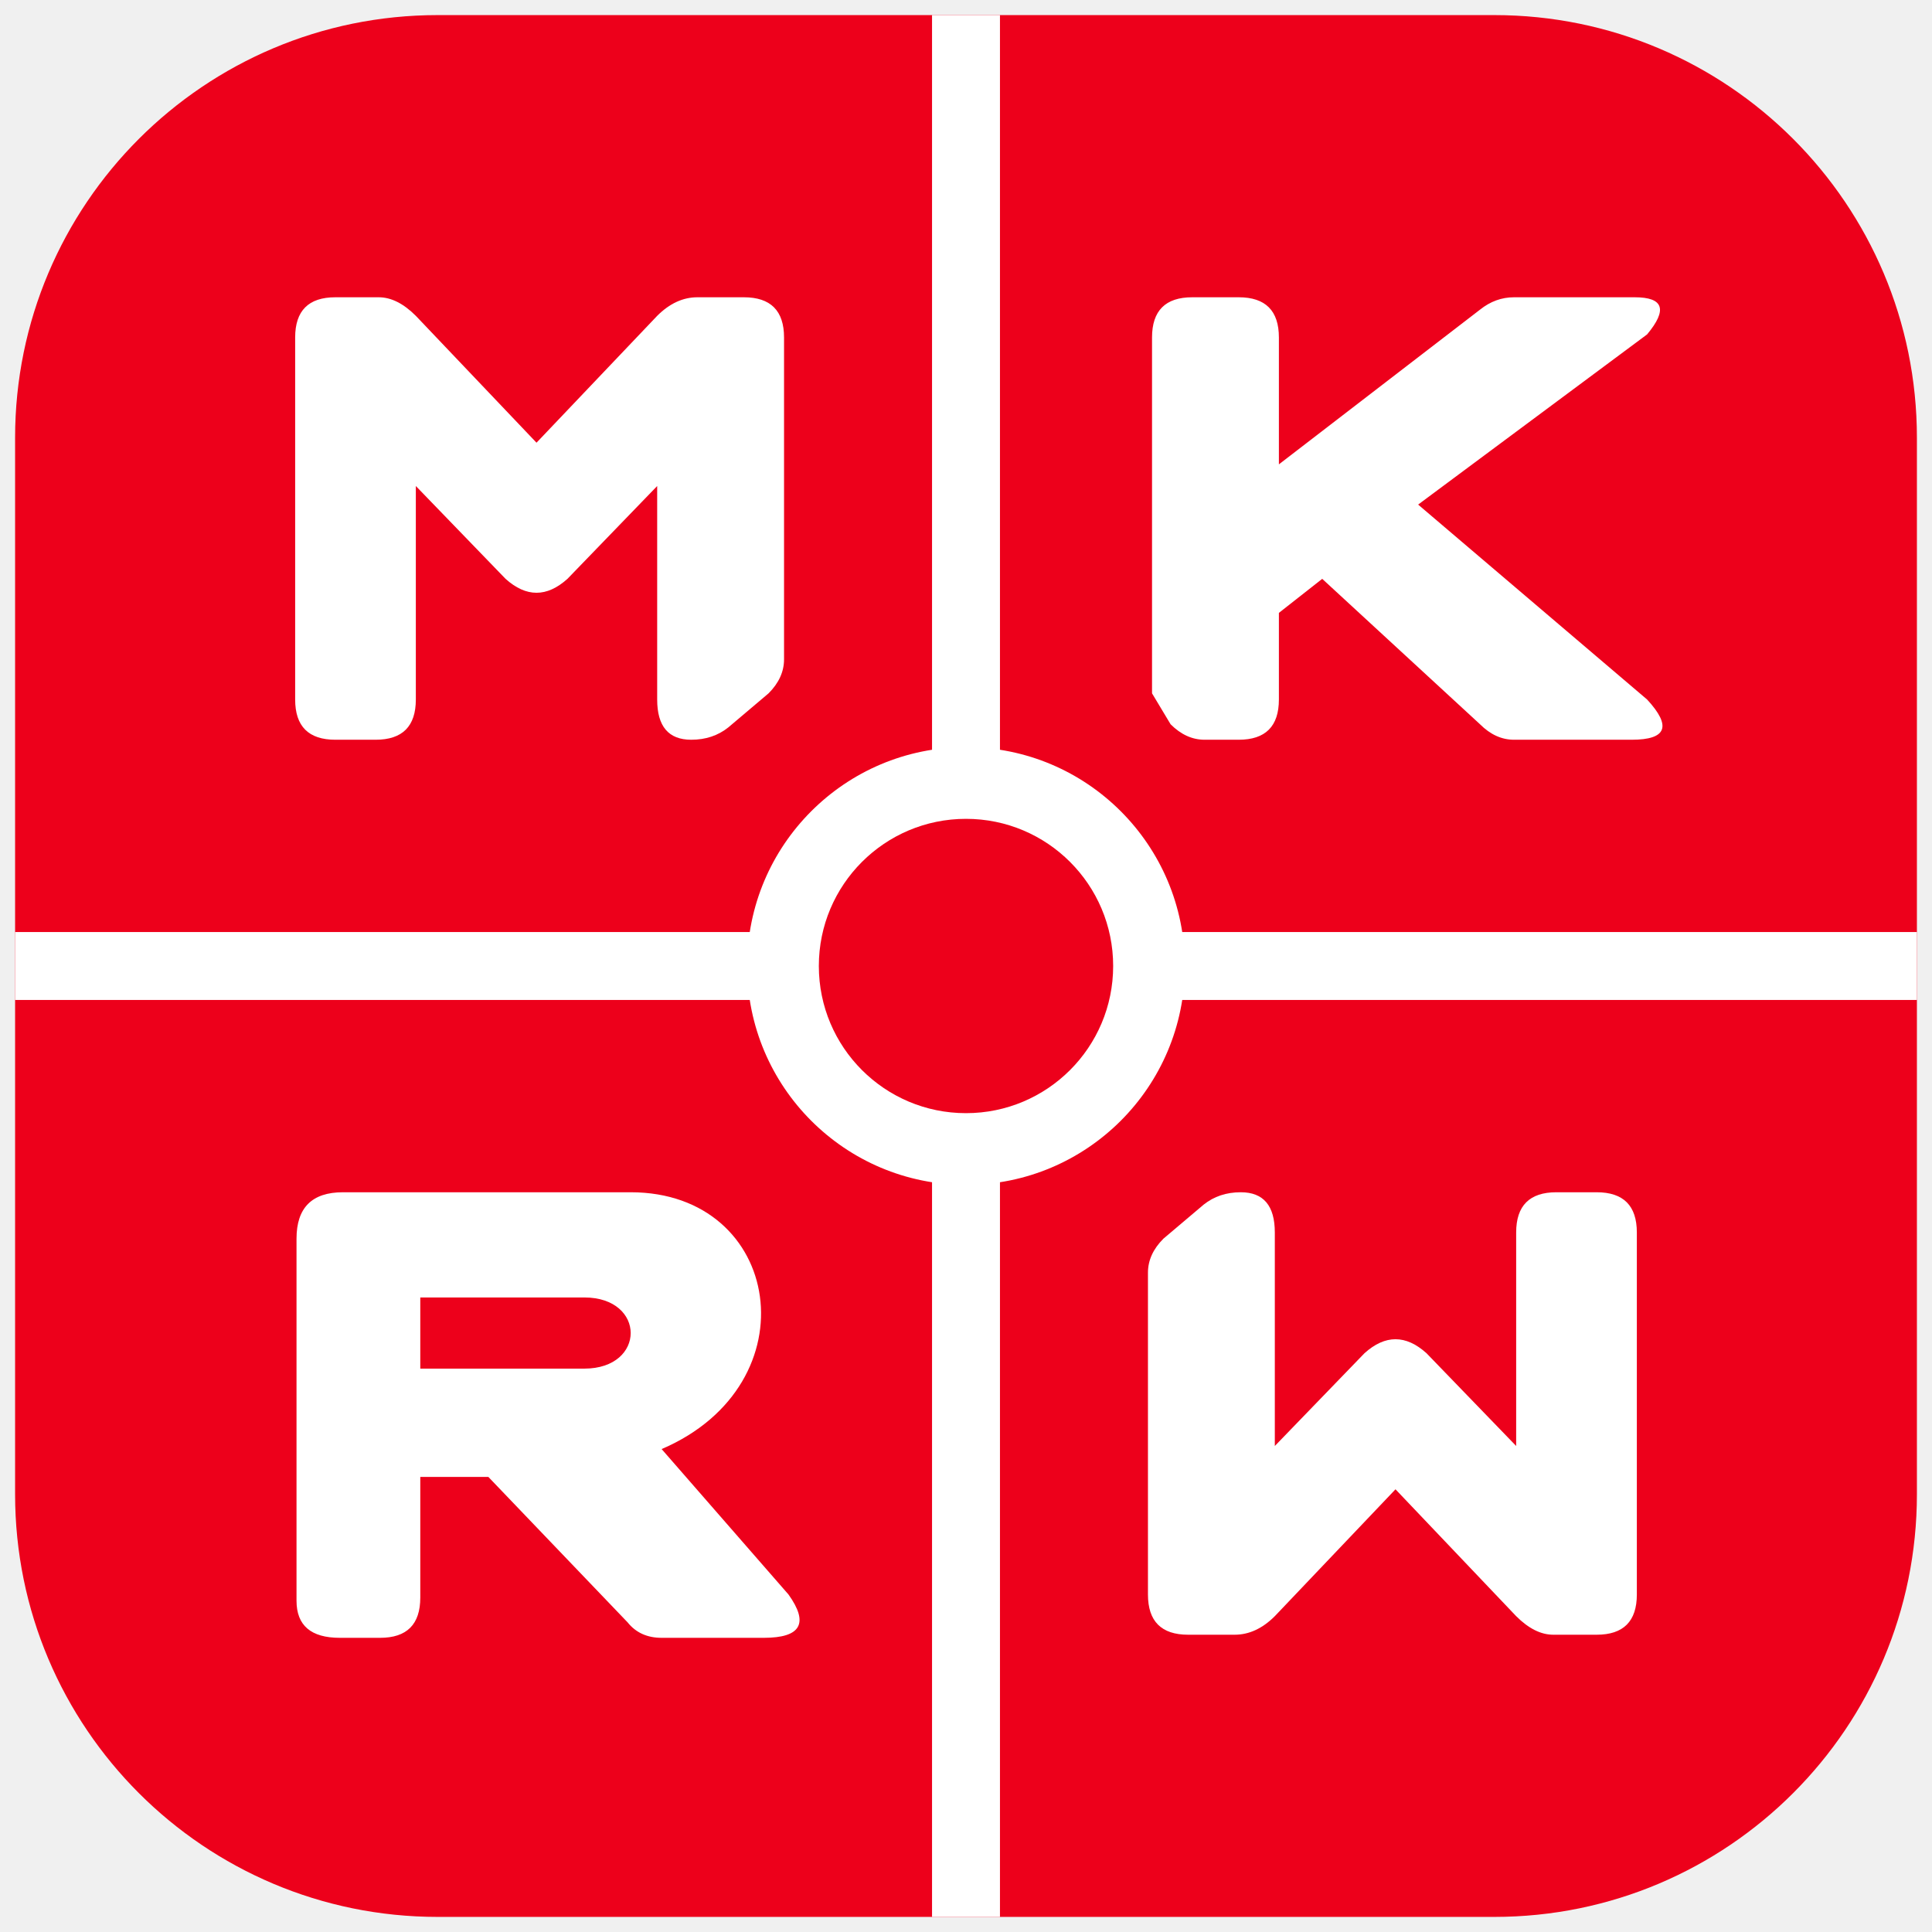
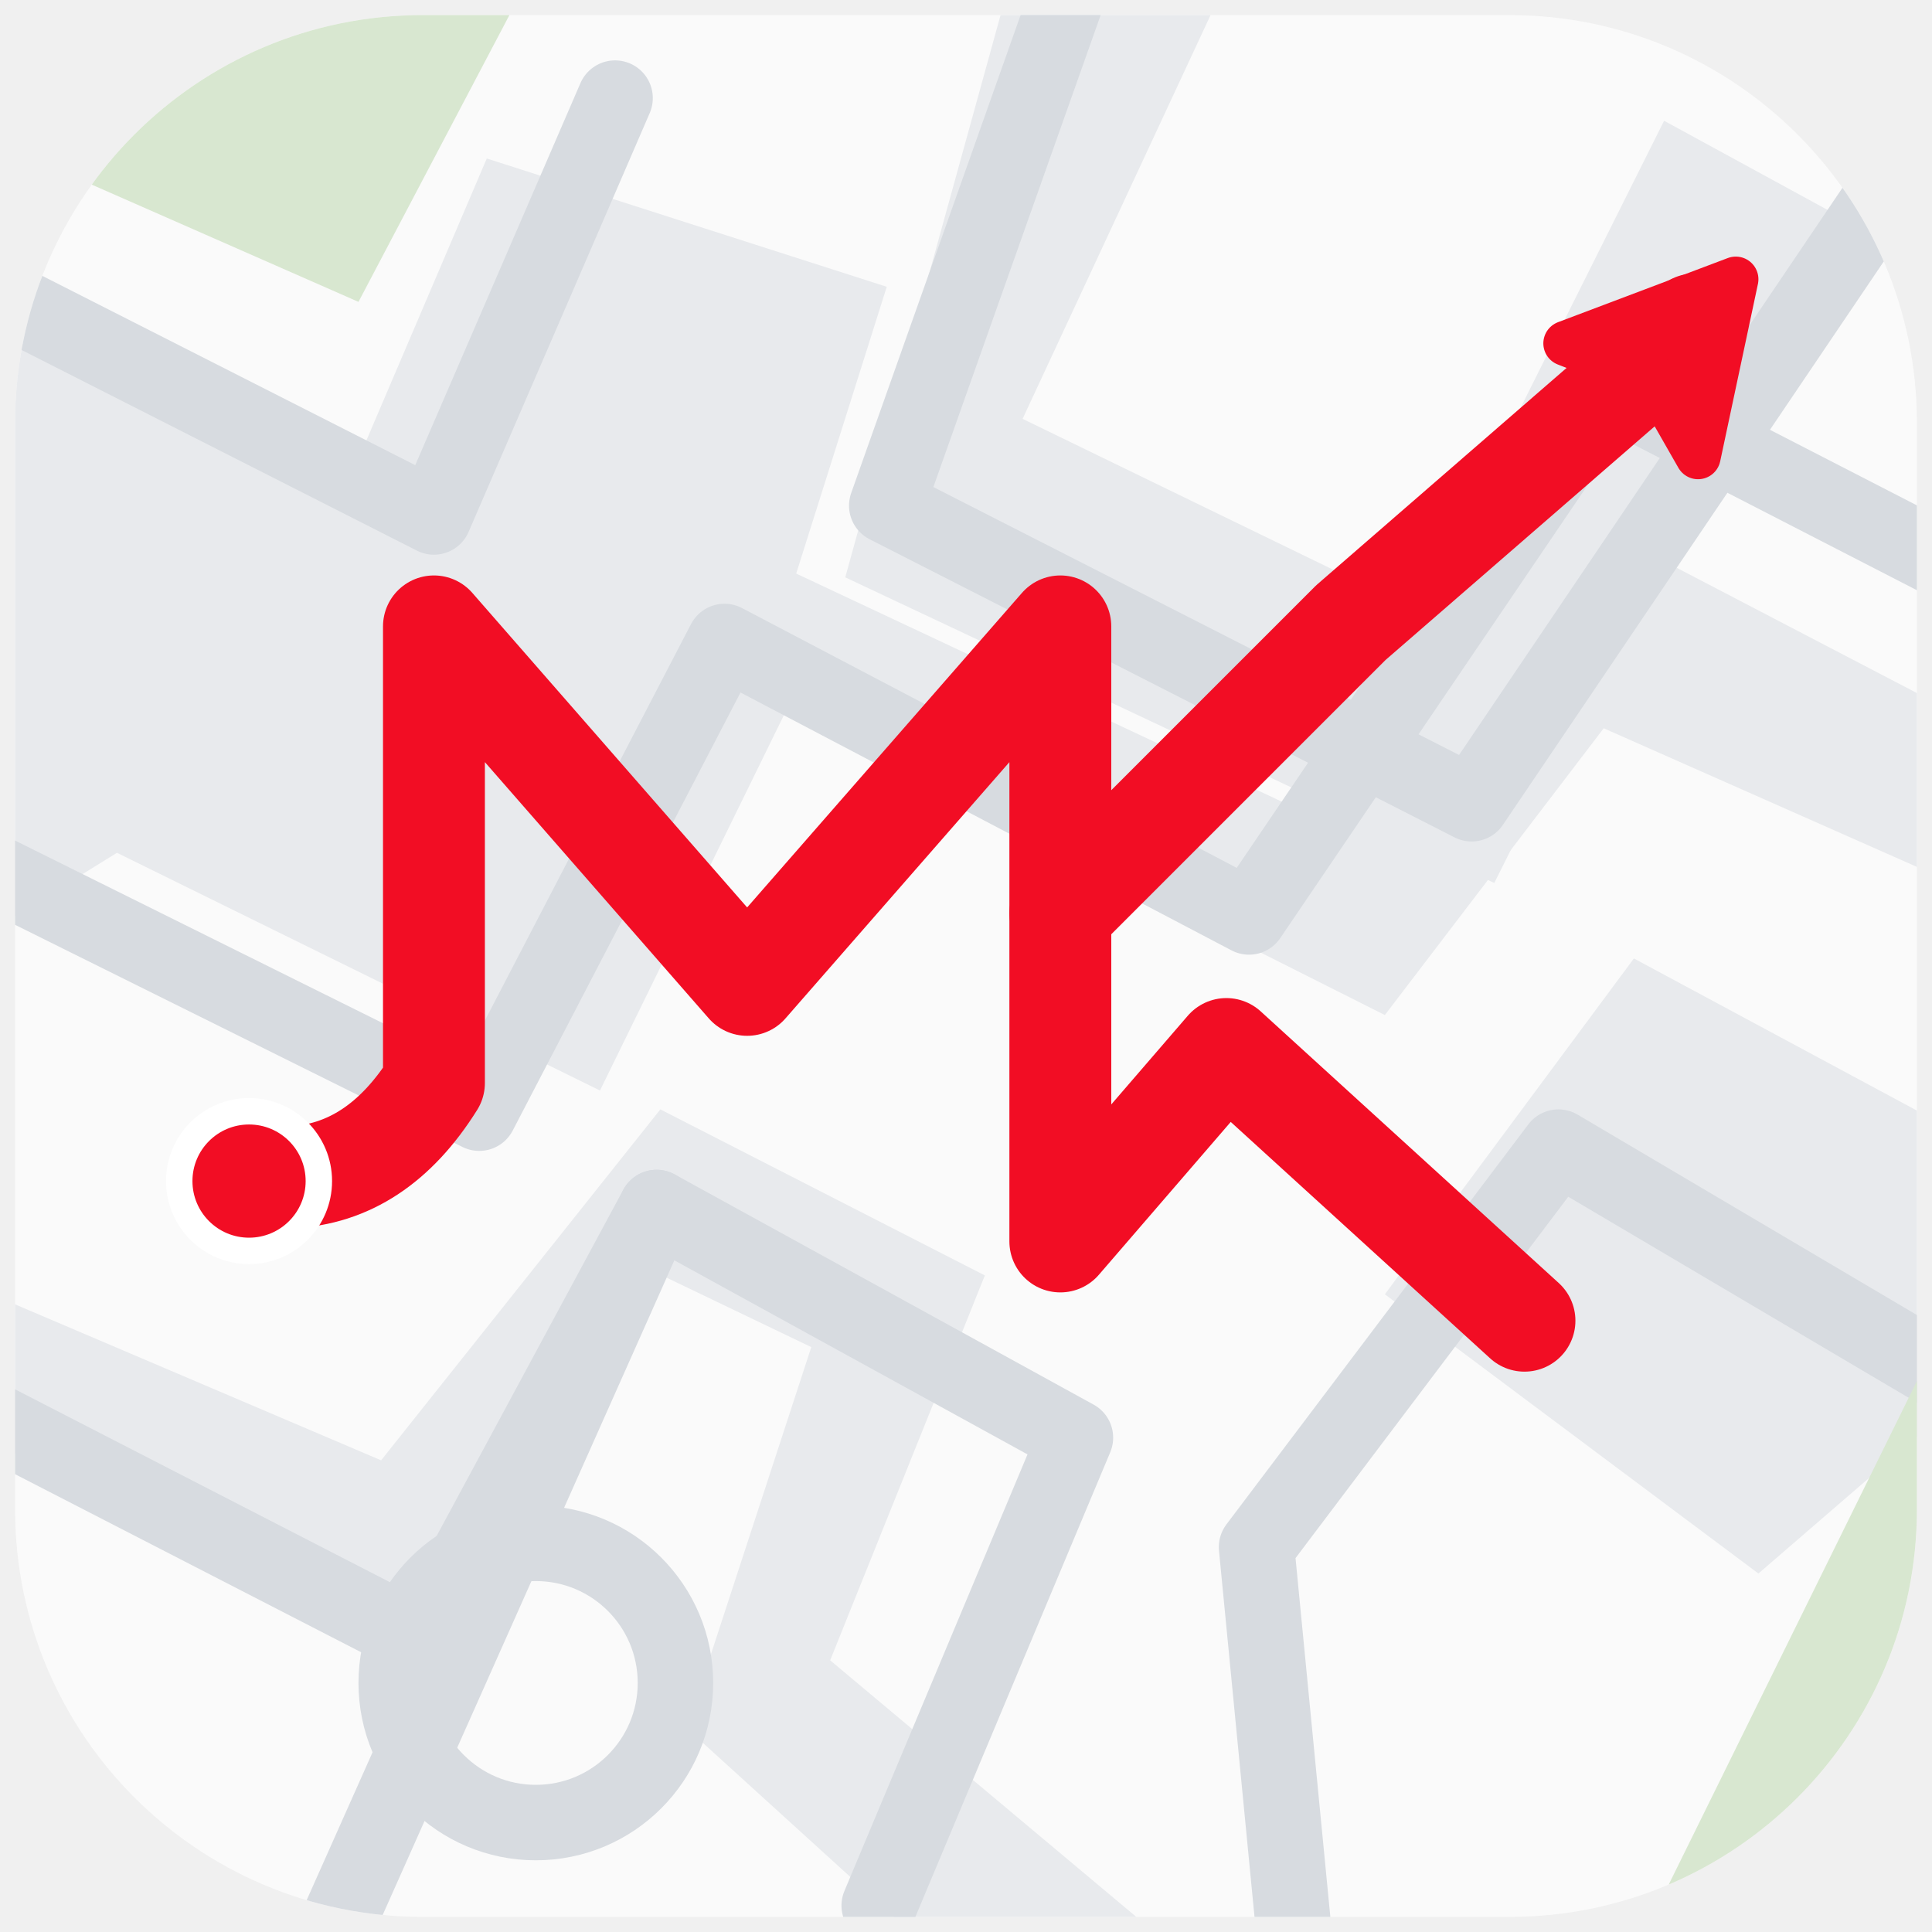
<svg xmlns="http://www.w3.org/2000/svg" viewBox="0 0 512 512" role="img" aria-labelledby="title desc">
-   <rect id="tile" x="4" y="4" width="504" height="504" rx="112" fill="#ed001b" />
-   <g id="mark" fill="#fff">
-     <path d="M256 4v504M4 256h504" fill="none" stroke="#fff" stroke-width="18" />
-     <circle cx="256" cy="256" r="58" />
-     <circle cx="256" cy="256" r="39" fill="#ed001b" />
-     <path transform="matrix(.82 0 0 .82 25.74 24.66)" d="M64 187V79Q64 66 77 66H91Q97 66 103 72L142 113L181 72Q187 66 194 66H209Q222 66 222 79V183Q222 189 217 194L204 205Q199 209 192 209Q181 209 181 196V127L152 157Q142 166 132 157L103 127V196Q103 209 90 209H77Q64 209 64 196Z" />
-     <path transform="matrix(.82 0 0 .82 67.5 24.66)" d="M290 194V79Q290 66 303 66H318Q331 66 331 79V120L396 70Q401 66 407 66H446Q460 66 450 78L376 133L450 196Q462 209 445 209H407Q401 209 396 204L345 157L331 168V196Q331 209 318 209H307Q301 209 296 204Z" />
-     <path transform="matrix(.82 0 0 .82 26.1 67.5)" fill-rule="evenodd" d="M64 435V318Q64 303 79 303H172C221 303 231 365 182 386L223 433Q233 447 215 447H182Q175 447 171 442L126 395H104V434Q104 447 91 447H78Q64 447 64 435ZM104 337V360H157C177 360 177 337 157 337Z" />
-     <path transform="matrix(-.82 0 0 -.82 486.26 487.34)" d="M64 187V79Q64 66 77 66H91Q97 66 103 72L142 113L181 72Q187 66 194 66H209Q222 66 222 79V183Q222 189 217 194L204 205Q199 209 192 209Q181 209 181 196V127L152 157Q142 166 132 157L103 127V196Q103 209 90 209H77Q64 209 64 196Z" />
+   <defs>
+     <clipPath id="tile-clip">
+       <rect x="4" y="4" width="504" height="504" rx="108" />
+     </clipPath>
+   </defs>
+   <rect id="tile" x="4" y="4" width="504" height="504" rx="108" fill="#fafafa" />
+   <g clip-path="url(#tile-clip)">
+     <g fill="#e8eaed">
+       <path d="M-24 77 91 131 129 42 235 76 211 152 343 214 407 131 547 204v43L425 193 367 269 208 189 159 289 31 226-24 260Z" />
+       <path d="M-14 338 101 387 175 294 261 338 220 440 325 528h-66L182 458 215 357 165 333 111 430-18 376Z" />
+       <path d="m274-28 51 23-54 116 105 51 65-130 44 24-89 178-172-81Z" />
+       <path d="m513 297-80-43-66 89 99 74 66-57-6-47Z" />
+     </g>
+     <g fill="none" stroke="#d7dbe0" stroke-width="20" stroke-linecap="round" stroke-linejoin="round">
+       <path d="M-17 70 115 137 163 26" />
+       <path d="M-18 223 127 295 192 170 331 243 426 103 531 157" />
+       <path d="M-26 364 112 435 174 320 285 381 233 505" />
+       <path d="M291-24 235 134 390 213 511 34" />
+       <path d="M346 544 333 410 413 304 540 379" />
+       <path d="m84 522 90-202" />
+       <circle cx="142" cy="446" r="37" />
+     </g>
+     <g fill="#d8e7d0">
+       <path d="M4 4h131L95 80 4 40Z" />
+       <path d="m438 508 70-142v142Z" />
+     </g>
+     <path fill="#c1dff2" d="m472 508 36-78v78Z" />
+     <g id="mark" fill="none" stroke="#f20d24" stroke-width="27" stroke-linecap="round" stroke-linejoin="round">
+       <path d="M77 312Q100 311 115 287V166L198 261 281 166V329L325 278 404 350" />
+       <path d="M281 242 358 165 449 86" />
+     </g>
+     <circle cx="66" cy="313" r="22" fill="#fff" />
+     <circle cx="66" cy="313" r="15" fill="#f20d24" />
+     <path d="m415 91 45-17-10 47-12-21Z" fill="#f20d24" stroke="#f20d24" stroke-linejoin="round" stroke-width="12" />
  </g>
</svg>
